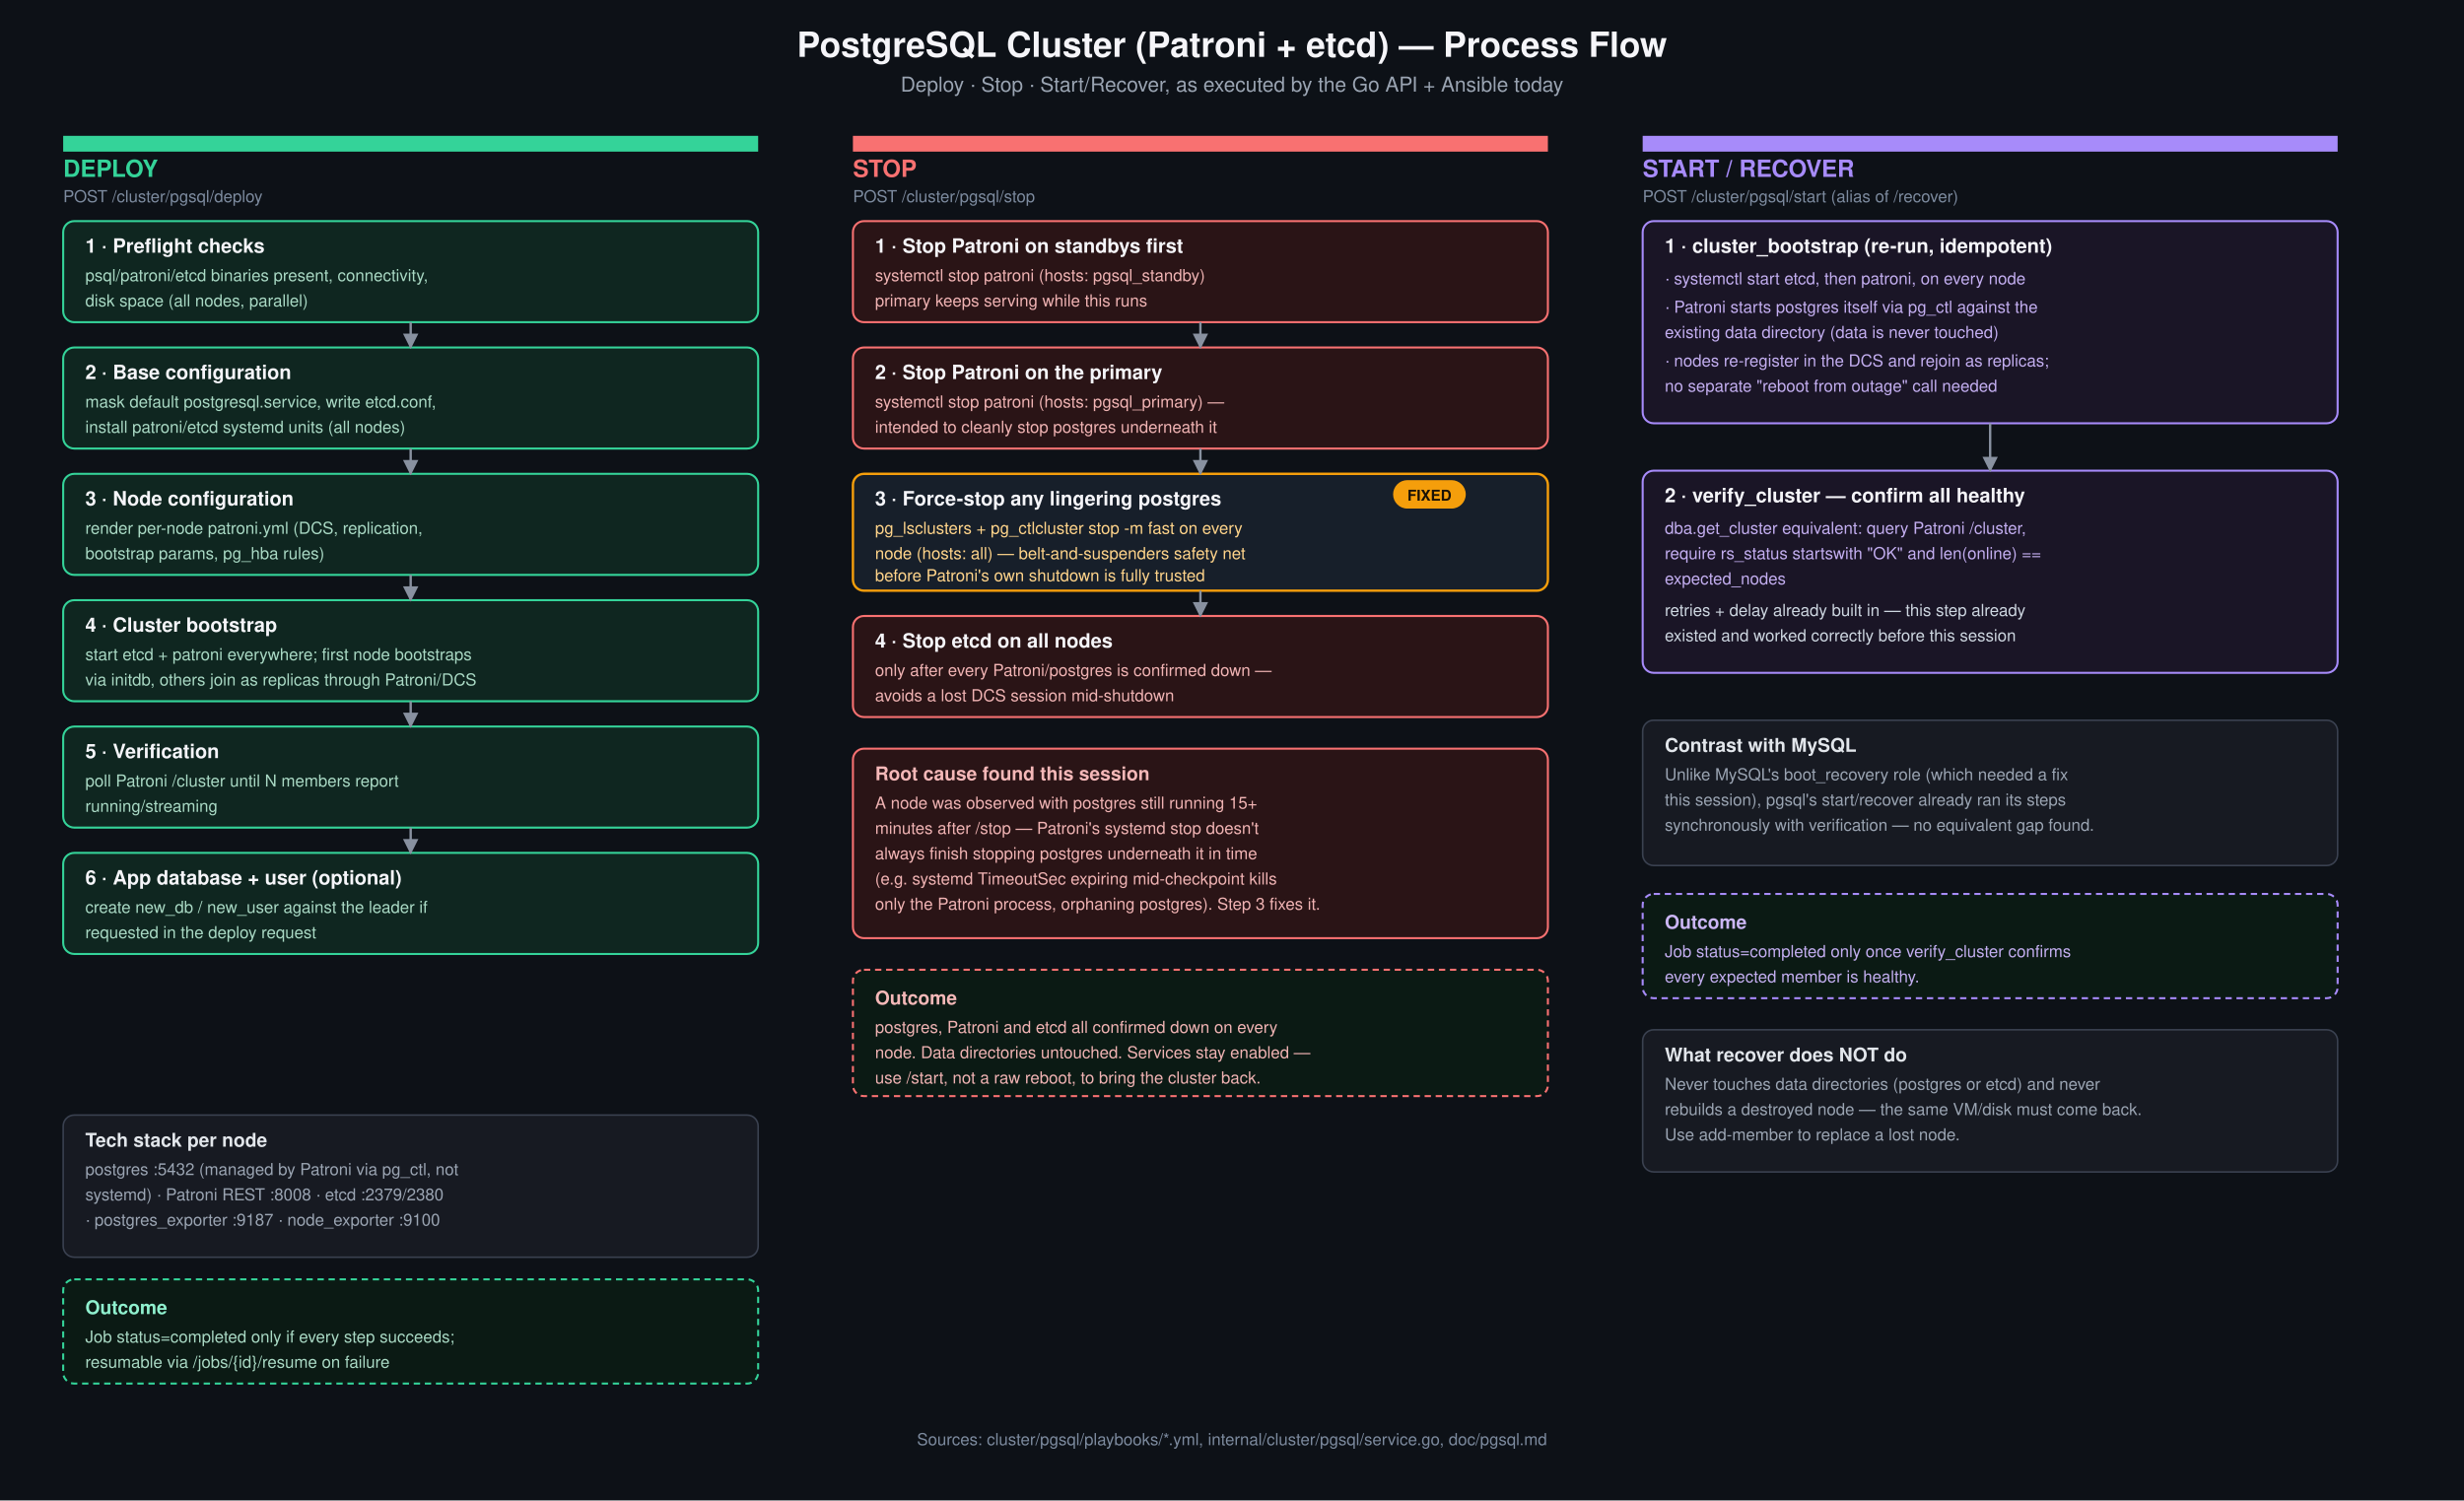
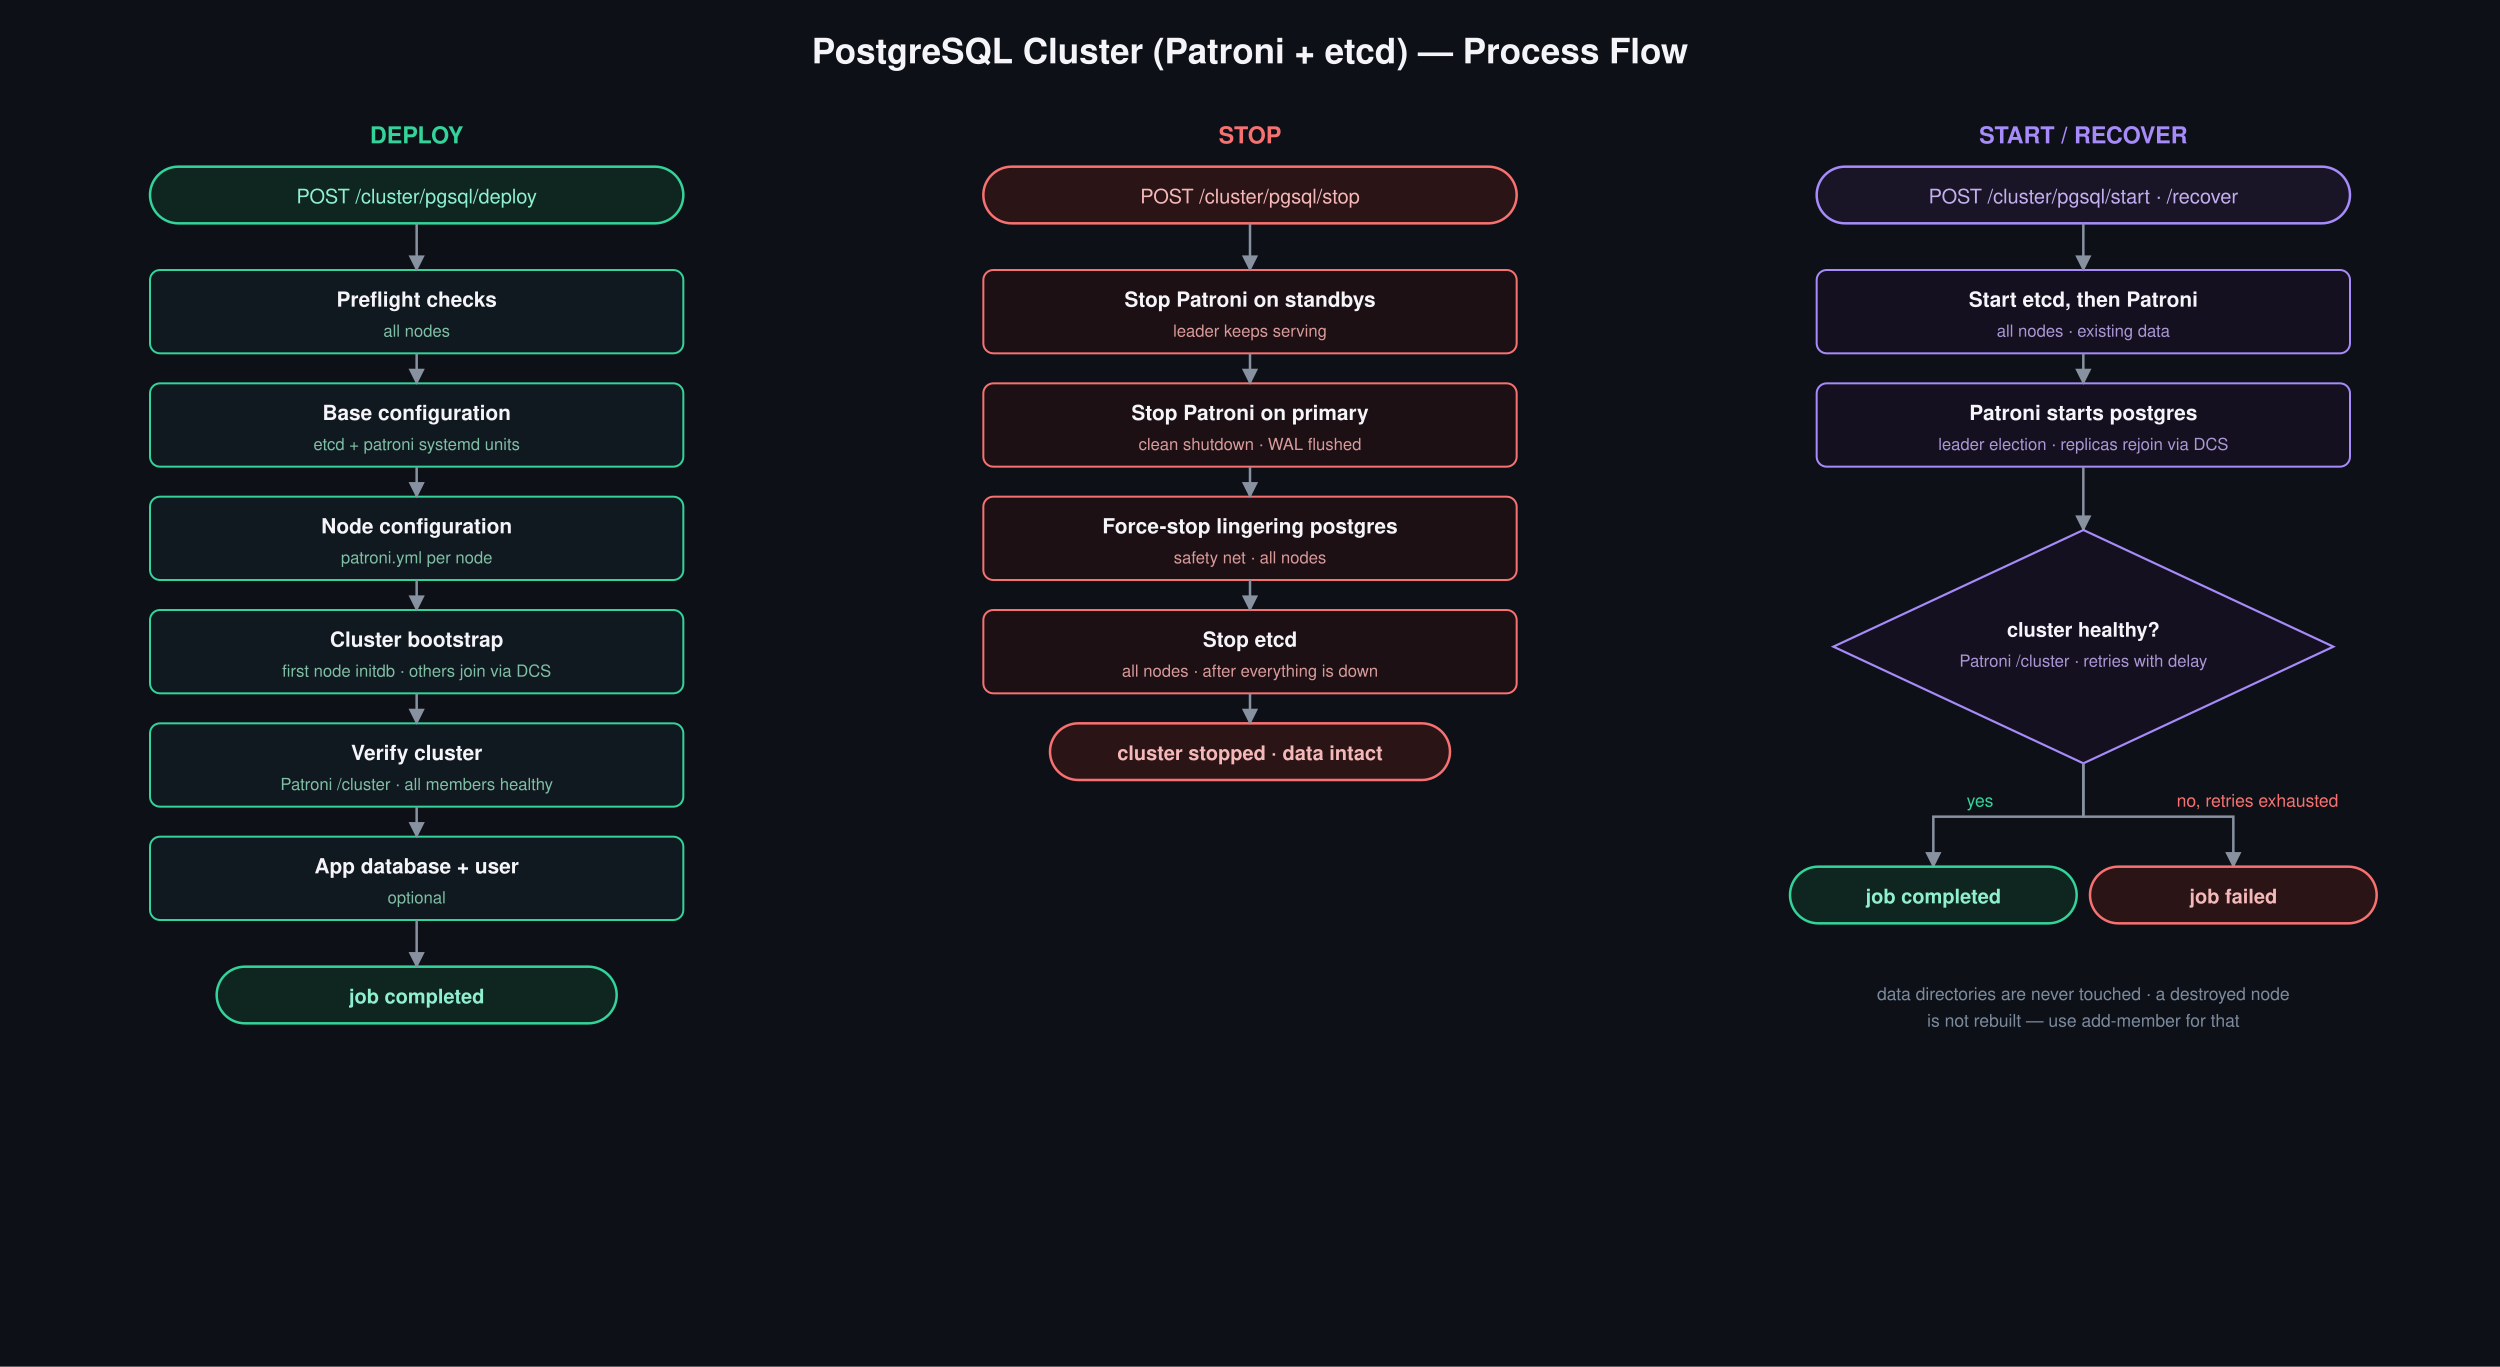
- <svg xmlns="http://www.w3.org/2000/svg" viewBox="0 0 1560 950" font-family="Segoe UI, Helvetica, Arial, sans-serif">
+ <svg xmlns="http://www.w3.org/2000/svg" viewBox="0 0 1500 820" font-family="Segoe UI, Helvetica, Arial, sans-serif">
  <defs>
-     <marker id="p-arrow" viewBox="0 0 10 10" refX="9" refY="5" markerWidth="6.5" markerHeight="6.5" orient="auto-start-reverse">
+     <marker id="p-a" viewBox="0 0 10 10" refX="9" refY="5" markerWidth="6.5" markerHeight="6.5" orient="auto-start-reverse">
      <path d="M0,0 L10,5 L0,10 z" fill="#8891a0" />
    </marker>
  </defs>
-   <rect x="0" y="0" width="1560" height="950" fill="#0d1117" />
-   <text x="780" y="36" text-anchor="middle" font-size="22" font-weight="600" fill="#f5f5f9">PostgreSQL Cluster (Patroni + etcd) — Process Flow</text>
-   <text x="780" y="58" text-anchor="middle" font-size="13" fill="#9aa4b2">Deploy · Stop · Start/Recover, as executed by the Go API + Ansible today</text>
-   <rect x="40" y="86" width="440" height="10" fill="#34d399" />
-   <text x="40" y="112" font-size="15" font-weight="700" fill="#34d399">DEPLOY</text>
-   <text x="40" y="128" font-size="10.5" fill="#7c8a9e">POST /cluster/pgsql/deploy</text>
-   <rect x="40" y="140" width="440" height="64" rx="7" fill="#0f2620" stroke="#34d399" stroke-width="1.3" />
-   <text x="54" y="160" font-size="12.5" font-weight="600" fill="#f5f5f9">1 · Preflight checks</text>
-   <text x="54" y="178" font-size="10.5" fill="#a9d9c4">psql/patroni/etcd binaries present, connectivity,</text>
-   <text x="54" y="194" font-size="10.5" fill="#a9d9c4">disk space (all nodes, parallel)</text>
-   <rect x="40" y="220" width="440" height="64" rx="7" fill="#0f2620" stroke="#34d399" stroke-width="1.3" />
-   <text x="54" y="240" font-size="12.5" font-weight="600" fill="#f5f5f9">2 · Base configuration</text>
-   <text x="54" y="258" font-size="10.5" fill="#a9d9c4">mask default postgresql.service, write etcd.conf,</text>
-   <text x="54" y="274" font-size="10.5" fill="#a9d9c4">install patroni/etcd systemd units (all nodes)</text>
-   <rect x="40" y="300" width="440" height="64" rx="7" fill="#0f2620" stroke="#34d399" stroke-width="1.3" />
-   <text x="54" y="320" font-size="12.5" font-weight="600" fill="#f5f5f9">3 · Node configuration</text>
-   <text x="54" y="338" font-size="10.5" fill="#a9d9c4">render per-node patroni.yml (DCS, replication,</text>
-   <text x="54" y="354" font-size="10.5" fill="#a9d9c4">bootstrap params, pg_hba rules)</text>
-   <rect x="40" y="380" width="440" height="64" rx="7" fill="#0f2620" stroke="#34d399" stroke-width="1.3" />
-   <text x="54" y="400" font-size="12.5" font-weight="600" fill="#f5f5f9">4 · Cluster bootstrap</text>
-   <text x="54" y="418" font-size="10.5" fill="#a9d9c4">start etcd + patroni everywhere; first node bootstraps</text>
-   <text x="54" y="434" font-size="10.5" fill="#a9d9c4">via initdb, others join as replicas through Patroni/DCS</text>
-   <rect x="40" y="460" width="440" height="64" rx="7" fill="#0f2620" stroke="#34d399" stroke-width="1.3" />
-   <text x="54" y="480" font-size="12.5" font-weight="600" fill="#f5f5f9">5 · Verification</text>
-   <text x="54" y="498" font-size="10.5" fill="#a9d9c4">poll Patroni /cluster until N members report</text>
-   <text x="54" y="514" font-size="10.5" fill="#a9d9c4">running/streaming</text>
-   <rect x="40" y="540" width="440" height="64" rx="7" fill="#0f2620" stroke="#34d399" stroke-width="1.3" />
-   <text x="54" y="560" font-size="12.5" font-weight="600" fill="#f5f5f9">6 · App database + user (optional)</text>
-   <text x="54" y="578" font-size="10.5" fill="#a9d9c4">create new_db / new_user against the leader if</text>
-   <text x="54" y="594" font-size="10.5" fill="#a9d9c4">requested in the deploy request</text>
-   <line x1="260" y1="204" x2="260" y2="220" stroke="#8891a0" stroke-width="1.5" marker-end="url(#p-arrow)" />
-   <line x1="260" y1="284" x2="260" y2="300" stroke="#8891a0" stroke-width="1.5" marker-end="url(#p-arrow)" />
-   <line x1="260" y1="364" x2="260" y2="380" stroke="#8891a0" stroke-width="1.5" marker-end="url(#p-arrow)" />
-   <line x1="260" y1="444" x2="260" y2="460" stroke="#8891a0" stroke-width="1.5" marker-end="url(#p-arrow)" />
-   <line x1="260" y1="524" x2="260" y2="540" stroke="#8891a0" stroke-width="1.5" marker-end="url(#p-arrow)" />
-   <rect x="40" y="706" width="440" height="90" rx="7" fill="#171a22" stroke="#3a4150" stroke-width="1" />
-   <text x="54" y="726" font-size="12" font-weight="600" fill="#e2e6eb">Tech stack per node</text>
-   <text x="54" y="744" font-size="10.5" fill="#9aa4b2">postgres :5432 (managed by Patroni via pg_ctl, not</text>
-   <text x="54" y="760" font-size="10.5" fill="#9aa4b2">systemd) · Patroni REST :8008 · etcd :2379/2380</text>
-   <text x="54" y="776" font-size="10.5" fill="#9aa4b2">· postgres_exporter :9187 · node_exporter :9100</text>
-   <rect x="40" y="810" width="440" height="66" rx="7" fill="#0b1a14" stroke="#34d399" stroke-width="1.3" stroke-dasharray="4 3" />
-   <text x="54" y="832" font-size="12" font-weight="600" fill="#8ff0ce">Outcome</text>
-   <text x="54" y="850" font-size="10.5" fill="#a9d9c4">Job status=completed only if every step succeeds;</text>
-   <text x="54" y="866" font-size="10.5" fill="#a9d9c4">resumable via /jobs/{id}/resume on failure</text>
-   <rect x="540" y="86" width="440" height="10" fill="#f87171" />
-   <text x="540" y="112" font-size="15" font-weight="700" fill="#f87171">STOP</text>
-   <text x="540" y="128" font-size="10.5" fill="#7c8a9e">POST /cluster/pgsql/stop</text>
-   <rect x="540" y="140" width="440" height="64" rx="7" fill="#2a1416" stroke="#f87171" stroke-width="1.3" />
-   <text x="554" y="160" font-size="12.5" font-weight="600" fill="#f5f5f9">1 · Stop Patroni on standbys first</text>
-   <text x="554" y="178" font-size="10.5" fill="#f0b3b3">systemctl stop patroni (hosts: pgsql_standby)</text>
-   <text x="554" y="194" font-size="10.5" fill="#f0b3b3">primary keeps serving while this runs</text>
-   <rect x="540" y="220" width="440" height="64" rx="7" fill="#2a1416" stroke="#f87171" stroke-width="1.3" />
-   <text x="554" y="240" font-size="12.5" font-weight="600" fill="#f5f5f9">2 · Stop Patroni on the primary</text>
-   <text x="554" y="258" font-size="10.5" fill="#f0b3b3">systemctl stop patroni (hosts: pgsql_primary) —</text>
-   <text x="554" y="274" font-size="10.5" fill="#f0b3b3">intended to cleanly stop postgres underneath it</text>
-   <rect x="540" y="300" width="440" height="74" rx="7" fill="#171f2a" stroke="#f59e0b" stroke-width="1.5" />
-   <text x="554" y="320" font-size="12.5" font-weight="600" fill="#f5f5f9">3 · Force-stop any lingering postgres</text>
-   <rect x="882" y="304" width="46" height="18" rx="9" fill="#f59e0b" />
-   <text x="905" y="317" text-anchor="middle" font-size="9.5" font-weight="700" fill="#1a1206">FIXED</text>
-   <text x="554" y="338" font-size="10.5" fill="#ffd48a">pg_lsclusters + pg_ctlcluster stop -m fast on every</text>
-   <text x="554" y="354" font-size="10.5" fill="#ffd48a">node (hosts: all) — belt-and-suspenders safety net</text>
-   <text x="554" y="368" font-size="10.5" fill="#ffd48a">before Patroni's own shutdown is fully trusted</text>
-   <rect x="540" y="390" width="440" height="64" rx="7" fill="#2a1416" stroke="#f87171" stroke-width="1.3" />
-   <text x="554" y="410" font-size="12.5" font-weight="600" fill="#f5f5f9">4 · Stop etcd on all nodes</text>
-   <text x="554" y="428" font-size="10.5" fill="#f0b3b3">only after every Patroni/postgres is confirmed down —</text>
-   <text x="554" y="444" font-size="10.5" fill="#f0b3b3">avoids a lost DCS session mid-shutdown</text>
-   <line x1="760" y1="204" x2="760" y2="220" stroke="#8891a0" stroke-width="1.5" marker-end="url(#p-arrow)" />
-   <line x1="760" y1="284" x2="760" y2="300" stroke="#8891a0" stroke-width="1.5" marker-end="url(#p-arrow)" />
-   <line x1="760" y1="374" x2="760" y2="390" stroke="#8891a0" stroke-width="1.5" marker-end="url(#p-arrow)" />
-   <rect x="540" y="474" width="440" height="120" rx="7" fill="#2a1416" stroke="#f87171" stroke-width="1.3" />
-   <text x="554" y="494" font-size="12" font-weight="600" fill="#f5b8b8">Root cause found this session</text>
-   <text x="554" y="512" font-size="10.5" fill="#f0b3b3">A node was observed with postgres still running 15+</text>
-   <text x="554" y="528" font-size="10.5" fill="#f0b3b3">minutes after /stop — Patroni's systemd stop doesn't</text>
-   <text x="554" y="544" font-size="10.5" fill="#f0b3b3">always finish stopping postgres underneath it in time</text>
-   <text x="554" y="560" font-size="10.5" fill="#f0b3b3">(e.g. systemd TimeoutSec expiring mid-checkpoint kills</text>
-   <text x="554" y="576" font-size="10.5" fill="#f0b3b3">only the Patroni process, orphaning postgres). Step 3 fixes it.</text>
-   <rect x="540" y="614" width="440" height="80" rx="7" fill="#0b1a14" stroke="#f87171" stroke-width="1.3" stroke-dasharray="4 3" />
-   <text x="554" y="636" font-size="12" font-weight="600" fill="#f5b8b8">Outcome</text>
-   <text x="554" y="654" font-size="10.5" fill="#f0b3b3">postgres, Patroni and etcd all confirmed down on every</text>
-   <text x="554" y="670" font-size="10.5" fill="#f0b3b3">node. Data directories untouched. Services stay enabled —</text>
-   <text x="554" y="686" font-size="10.5" fill="#f0b3b3">use /start, not a raw reboot, to bring the cluster back.</text>
-   <rect x="1040" y="86" width="440" height="10" fill="#a78bfa" />
-   <text x="1040" y="112" font-size="15" font-weight="700" fill="#a78bfa">START / RECOVER</text>
-   <text x="1040" y="128" font-size="10.5" fill="#7c8a9e">POST /cluster/pgsql/start  (alias of /recover)</text>
-   <rect x="1040" y="140" width="440" height="128" rx="7" fill="#1a1526" stroke="#a78bfa" stroke-width="1.3" />
-   <text x="1054" y="160" font-size="12.5" font-weight="600" fill="#f5f5f9">1 · cluster_bootstrap (re-run, idempotent)</text>
-   <text x="1054" y="180" font-size="10.5" fill="#c3aef0">· systemctl start etcd, then patroni, on every node</text>
-   <text x="1054" y="198" font-size="10.5" fill="#c3aef0">· Patroni starts postgres itself via pg_ctl against the</text>
-   <text x="1054" y="214" font-size="10.5" fill="#c3aef0">  existing data directory (data is never touched)</text>
-   <text x="1054" y="232" font-size="10.5" fill="#c3aef0">· nodes re-register in the DCS and rejoin as replicas;</text>
-   <text x="1054" y="248" font-size="10.5" fill="#c3aef0">  no separate "reboot from outage" call needed</text>
-   <rect x="1040" y="298" width="440" height="128" rx="7" fill="#1a1526" stroke="#a78bfa" stroke-width="1.3" />
-   <text x="1054" y="318" font-size="12.5" font-weight="600" fill="#f5f5f9">2 · verify_cluster — confirm all healthy</text>
-   <text x="1054" y="338" font-size="10.5" fill="#c3aef0">dba.get_cluster equivalent: query Patroni /cluster,</text>
-   <text x="1054" y="354" font-size="10.5" fill="#c3aef0">require rs_status startswith "OK" and len(online) ==</text>
-   <text x="1054" y="370" font-size="10.5" fill="#c3aef0">expected_nodes</text>
-   <text x="1054" y="390" font-size="10.5" fill="#cdd6e0">retries + delay already built in — this step already</text>
-   <text x="1054" y="406" font-size="10.5" fill="#cdd6e0">existed and worked correctly before this session</text>
-   <line x1="1260" y1="268" x2="1260" y2="298" stroke="#8891a0" stroke-width="1.5" marker-end="url(#p-arrow)" />
-   <rect x="1040" y="456" width="440" height="92" rx="7" fill="#171a22" stroke="#3a4150" stroke-width="1" />
-   <text x="1054" y="476" font-size="12" font-weight="600" fill="#e2e6eb">Contrast with MySQL</text>
-   <text x="1054" y="494" font-size="10.5" fill="#9aa4b2">Unlike MySQL's boot_recovery role (which needed a fix</text>
-   <text x="1054" y="510" font-size="10.5" fill="#9aa4b2">this session), pgsql's start/recover already ran its steps</text>
-   <text x="1054" y="526" font-size="10.5" fill="#9aa4b2">synchronously with verification — no equivalent gap found.</text>
-   <rect x="1040" y="566" width="440" height="66" rx="7" fill="#0b1a14" stroke="#a78bfa" stroke-width="1.3" stroke-dasharray="4 3" />
-   <text x="1054" y="588" font-size="12" font-weight="600" fill="#cbb6f5">Outcome</text>
-   <text x="1054" y="606" font-size="10.5" fill="#c3aef0">Job status=completed only once verify_cluster confirms</text>
-   <text x="1054" y="622" font-size="10.5" fill="#c3aef0">every expected member is healthy.</text>
-   <rect x="1040" y="652" width="440" height="90" rx="7" fill="#171a22" stroke="#3a4150" stroke-width="1" />
-   <text x="1054" y="672" font-size="12" font-weight="600" fill="#e2e6eb">What recover does NOT do</text>
-   <text x="1054" y="690" font-size="10.5" fill="#9aa4b2">Never touches data directories (postgres or etcd) and never</text>
-   <text x="1054" y="706" font-size="10.5" fill="#9aa4b2">rebuilds a destroyed node — the same VM/disk must come back.</text>
-   <text x="1054" y="722" font-size="10.5" fill="#9aa4b2">Use add-member to replace a lost node.</text>
-   <text x="780" y="915" text-anchor="middle" font-size="10.5" fill="#7c8a9e">Sources: cluster/pgsql/playbooks/*.yml, internal/cluster/pgsql/service.go, doc/pgsql.md</text>
+   <rect x="0" y="0" width="1500" height="820" fill="#0d1117" />
+   <text x="750" y="38" text-anchor="middle" font-size="21" font-weight="600" fill="#f5f5f9">PostgreSQL Cluster (Patroni + etcd) — Process Flow</text>
+   <text x="250" y="86" text-anchor="middle" font-size="14" font-weight="700" fill="#34d399">DEPLOY</text>
+   <rect x="90" y="100" width="320" height="34" rx="17" fill="#0f2620" stroke="#34d399" stroke-width="1.5" />
+   <text x="250" y="122" text-anchor="middle" font-size="12" fill="#8ff0ce">POST /cluster/pgsql/deploy</text>
+   <rect x="90" y="162" width="320" height="50" rx="6" fill="#101820" stroke="#34d399" stroke-width="1.2" />
+   <text x="250" y="184" text-anchor="middle" font-size="12.5" font-weight="600" fill="#f5f5f9">Preflight checks</text>
+   <text x="250" y="202" text-anchor="middle" font-size="10" fill="#7fbfa4">all nodes</text>
+   <rect x="90" y="230" width="320" height="50" rx="6" fill="#101820" stroke="#34d399" stroke-width="1.2" />
+   <text x="250" y="252" text-anchor="middle" font-size="12.5" font-weight="600" fill="#f5f5f9">Base configuration</text>
+   <text x="250" y="270" text-anchor="middle" font-size="10" fill="#7fbfa4">etcd + patroni systemd units</text>
+   <rect x="90" y="298" width="320" height="50" rx="6" fill="#101820" stroke="#34d399" stroke-width="1.2" />
+   <text x="250" y="320" text-anchor="middle" font-size="12.5" font-weight="600" fill="#f5f5f9">Node configuration</text>
+   <text x="250" y="338" text-anchor="middle" font-size="10" fill="#7fbfa4">patroni.yml per node</text>
+   <rect x="90" y="366" width="320" height="50" rx="6" fill="#101820" stroke="#34d399" stroke-width="1.2" />
+   <text x="250" y="388" text-anchor="middle" font-size="12.5" font-weight="600" fill="#f5f5f9">Cluster bootstrap</text>
+   <text x="250" y="406" text-anchor="middle" font-size="10" fill="#7fbfa4">first node initdb · others join via DCS</text>
+   <rect x="90" y="434" width="320" height="50" rx="6" fill="#101820" stroke="#34d399" stroke-width="1.2" />
+   <text x="250" y="456" text-anchor="middle" font-size="12.5" font-weight="600" fill="#f5f5f9">Verify cluster</text>
+   <text x="250" y="474" text-anchor="middle" font-size="10" fill="#7fbfa4">Patroni /cluster · all members healthy</text>
+   <rect x="90" y="502" width="320" height="50" rx="6" fill="#101820" stroke="#34d399" stroke-width="1.2" />
+   <text x="250" y="524" text-anchor="middle" font-size="12.5" font-weight="600" fill="#f5f5f9">App database + user</text>
+   <text x="250" y="542" text-anchor="middle" font-size="10" fill="#7fbfa4">optional</text>
+   <rect x="130" y="580" width="240" height="34" rx="17" fill="#0f2620" stroke="#34d399" stroke-width="1.5" />
+   <text x="250" y="602" text-anchor="middle" font-size="12" font-weight="600" fill="#8ff0ce">job completed</text>
+   <line x1="250" y1="134" x2="250" y2="162" stroke="#8891a0" stroke-width="1.5" marker-end="url(#p-a)" />
+   <line x1="250" y1="212" x2="250" y2="230" stroke="#8891a0" stroke-width="1.5" marker-end="url(#p-a)" />
+   <line x1="250" y1="280" x2="250" y2="298" stroke="#8891a0" stroke-width="1.5" marker-end="url(#p-a)" />
+   <line x1="250" y1="348" x2="250" y2="366" stroke="#8891a0" stroke-width="1.5" marker-end="url(#p-a)" />
+   <line x1="250" y1="416" x2="250" y2="434" stroke="#8891a0" stroke-width="1.5" marker-end="url(#p-a)" />
+   <line x1="250" y1="484" x2="250" y2="502" stroke="#8891a0" stroke-width="1.5" marker-end="url(#p-a)" />
+   <line x1="250" y1="552" x2="250" y2="580" stroke="#8891a0" stroke-width="1.5" marker-end="url(#p-a)" />
+   <text x="750" y="86" text-anchor="middle" font-size="14" font-weight="700" fill="#f87171">STOP</text>
+   <rect x="590" y="100" width="320" height="34" rx="17" fill="#2a1416" stroke="#f87171" stroke-width="1.5" />
+   <text x="750" y="122" text-anchor="middle" font-size="12" fill="#f5b8b8">POST /cluster/pgsql/stop</text>
+   <rect x="590" y="162" width="320" height="50" rx="6" fill="#1c1014" stroke="#f87171" stroke-width="1.2" />
+   <text x="750" y="184" text-anchor="middle" font-size="12.5" font-weight="600" fill="#f5f5f9">Stop Patroni on standbys</text>
+   <text x="750" y="202" text-anchor="middle" font-size="10" fill="#d99a9a">leader keeps serving</text>
+   <rect x="590" y="230" width="320" height="50" rx="6" fill="#1c1014" stroke="#f87171" stroke-width="1.2" />
+   <text x="750" y="252" text-anchor="middle" font-size="12.5" font-weight="600" fill="#f5f5f9">Stop Patroni on primary</text>
+   <text x="750" y="270" text-anchor="middle" font-size="10" fill="#d99a9a">clean shutdown · WAL flushed</text>
+   <rect x="590" y="298" width="320" height="50" rx="6" fill="#1c1014" stroke="#f87171" stroke-width="1.2" />
+   <text x="750" y="320" text-anchor="middle" font-size="12.5" font-weight="600" fill="#f5f5f9">Force-stop lingering postgres</text>
+   <text x="750" y="338" text-anchor="middle" font-size="10" fill="#d99a9a">safety net · all nodes</text>
+   <rect x="590" y="366" width="320" height="50" rx="6" fill="#1c1014" stroke="#f87171" stroke-width="1.2" />
+   <text x="750" y="388" text-anchor="middle" font-size="12.5" font-weight="600" fill="#f5f5f9">Stop etcd</text>
+   <text x="750" y="406" text-anchor="middle" font-size="10" fill="#d99a9a">all nodes · after everything is down</text>
+   <rect x="630" y="434" width="240" height="34" rx="17" fill="#2a1416" stroke="#f87171" stroke-width="1.5" />
+   <text x="750" y="456" text-anchor="middle" font-size="12" font-weight="600" fill="#f5b8b8">cluster stopped · data intact</text>
+   <line x1="750" y1="134" x2="750" y2="162" stroke="#8891a0" stroke-width="1.5" marker-end="url(#p-a)" />
+   <line x1="750" y1="212" x2="750" y2="230" stroke="#8891a0" stroke-width="1.5" marker-end="url(#p-a)" />
+   <line x1="750" y1="280" x2="750" y2="298" stroke="#8891a0" stroke-width="1.5" marker-end="url(#p-a)" />
+   <line x1="750" y1="348" x2="750" y2="366" stroke="#8891a0" stroke-width="1.5" marker-end="url(#p-a)" />
+   <line x1="750" y1="416" x2="750" y2="434" stroke="#8891a0" stroke-width="1.5" marker-end="url(#p-a)" />
+   <text x="1250" y="86" text-anchor="middle" font-size="14" font-weight="700" fill="#a78bfa">START / RECOVER</text>
+   <rect x="1090" y="100" width="320" height="34" rx="17" fill="#1a1526" stroke="#a78bfa" stroke-width="1.5" />
+   <text x="1250" y="122" text-anchor="middle" font-size="12" fill="#c3aef0">POST /cluster/pgsql/start · /recover</text>
+   <rect x="1090" y="162" width="320" height="50" rx="6" fill="#151020" stroke="#a78bfa" stroke-width="1.2" />
+   <text x="1250" y="184" text-anchor="middle" font-size="12.5" font-weight="600" fill="#f5f5f9">Start etcd, then Patroni</text>
+   <text x="1250" y="202" text-anchor="middle" font-size="10" fill="#ab97d6">all nodes · existing data</text>
+   <rect x="1090" y="230" width="320" height="50" rx="6" fill="#151020" stroke="#a78bfa" stroke-width="1.2" />
+   <text x="1250" y="252" text-anchor="middle" font-size="12.5" font-weight="600" fill="#f5f5f9">Patroni starts postgres</text>
+   <text x="1250" y="270" text-anchor="middle" font-size="10" fill="#ab97d6">leader election · replicas rejoin via DCS</text>
+   <line x1="1250" y1="134" x2="1250" y2="162" stroke="#8891a0" stroke-width="1.5" marker-end="url(#p-a)" />
+   <line x1="1250" y1="212" x2="1250" y2="230" stroke="#8891a0" stroke-width="1.5" marker-end="url(#p-a)" />
+   <line x1="1250" y1="280" x2="1250" y2="318" stroke="#8891a0" stroke-width="1.5" marker-end="url(#p-a)" />
+   <polygon points="1250,318 1400,388 1250,458 1100,388" fill="#151020" stroke="#a78bfa" stroke-width="1.3" />
+   <text x="1250" y="382" text-anchor="middle" font-size="12" font-weight="600" fill="#f5f5f9">cluster healthy?</text>
+   <text x="1250" y="400" text-anchor="middle" font-size="10" fill="#ab97d6">Patroni /cluster · retries with delay</text>
+   <path d="M1250,458 V490 H1160 V520" fill="none" stroke="#8891a0" stroke-width="1.5" marker-end="url(#p-a)" />
+   <text x="1180" y="484" font-size="10.5" fill="#34d399">yes</text>
+   <path d="M1250,458 V490 H1340 V520" fill="none" stroke="#8891a0" stroke-width="1.5" marker-end="url(#p-a)" />
+   <text x="1306" y="484" font-size="10.5" fill="#f87171">no, retries exhausted</text>
+   <rect x="1074" y="520" width="172" height="34" rx="17" fill="#0f2620" stroke="#34d399" stroke-width="1.5" />
+   <text x="1160" y="542" text-anchor="middle" font-size="12" font-weight="600" fill="#8ff0ce">job completed</text>
+   <rect x="1254" y="520" width="172" height="34" rx="17" fill="#2a1416" stroke="#f87171" stroke-width="1.5" />
+   <text x="1340" y="542" text-anchor="middle" font-size="12" font-weight="600" fill="#f5b8b8">job failed</text>
+   <text x="1250" y="600" text-anchor="middle" font-size="10.5" fill="#7c8a9e">data directories are never touched · a destroyed node</text>
+   <text x="1250" y="616" text-anchor="middle" font-size="10.5" fill="#7c8a9e">is not rebuilt — use add-member for that</text>
</svg>
